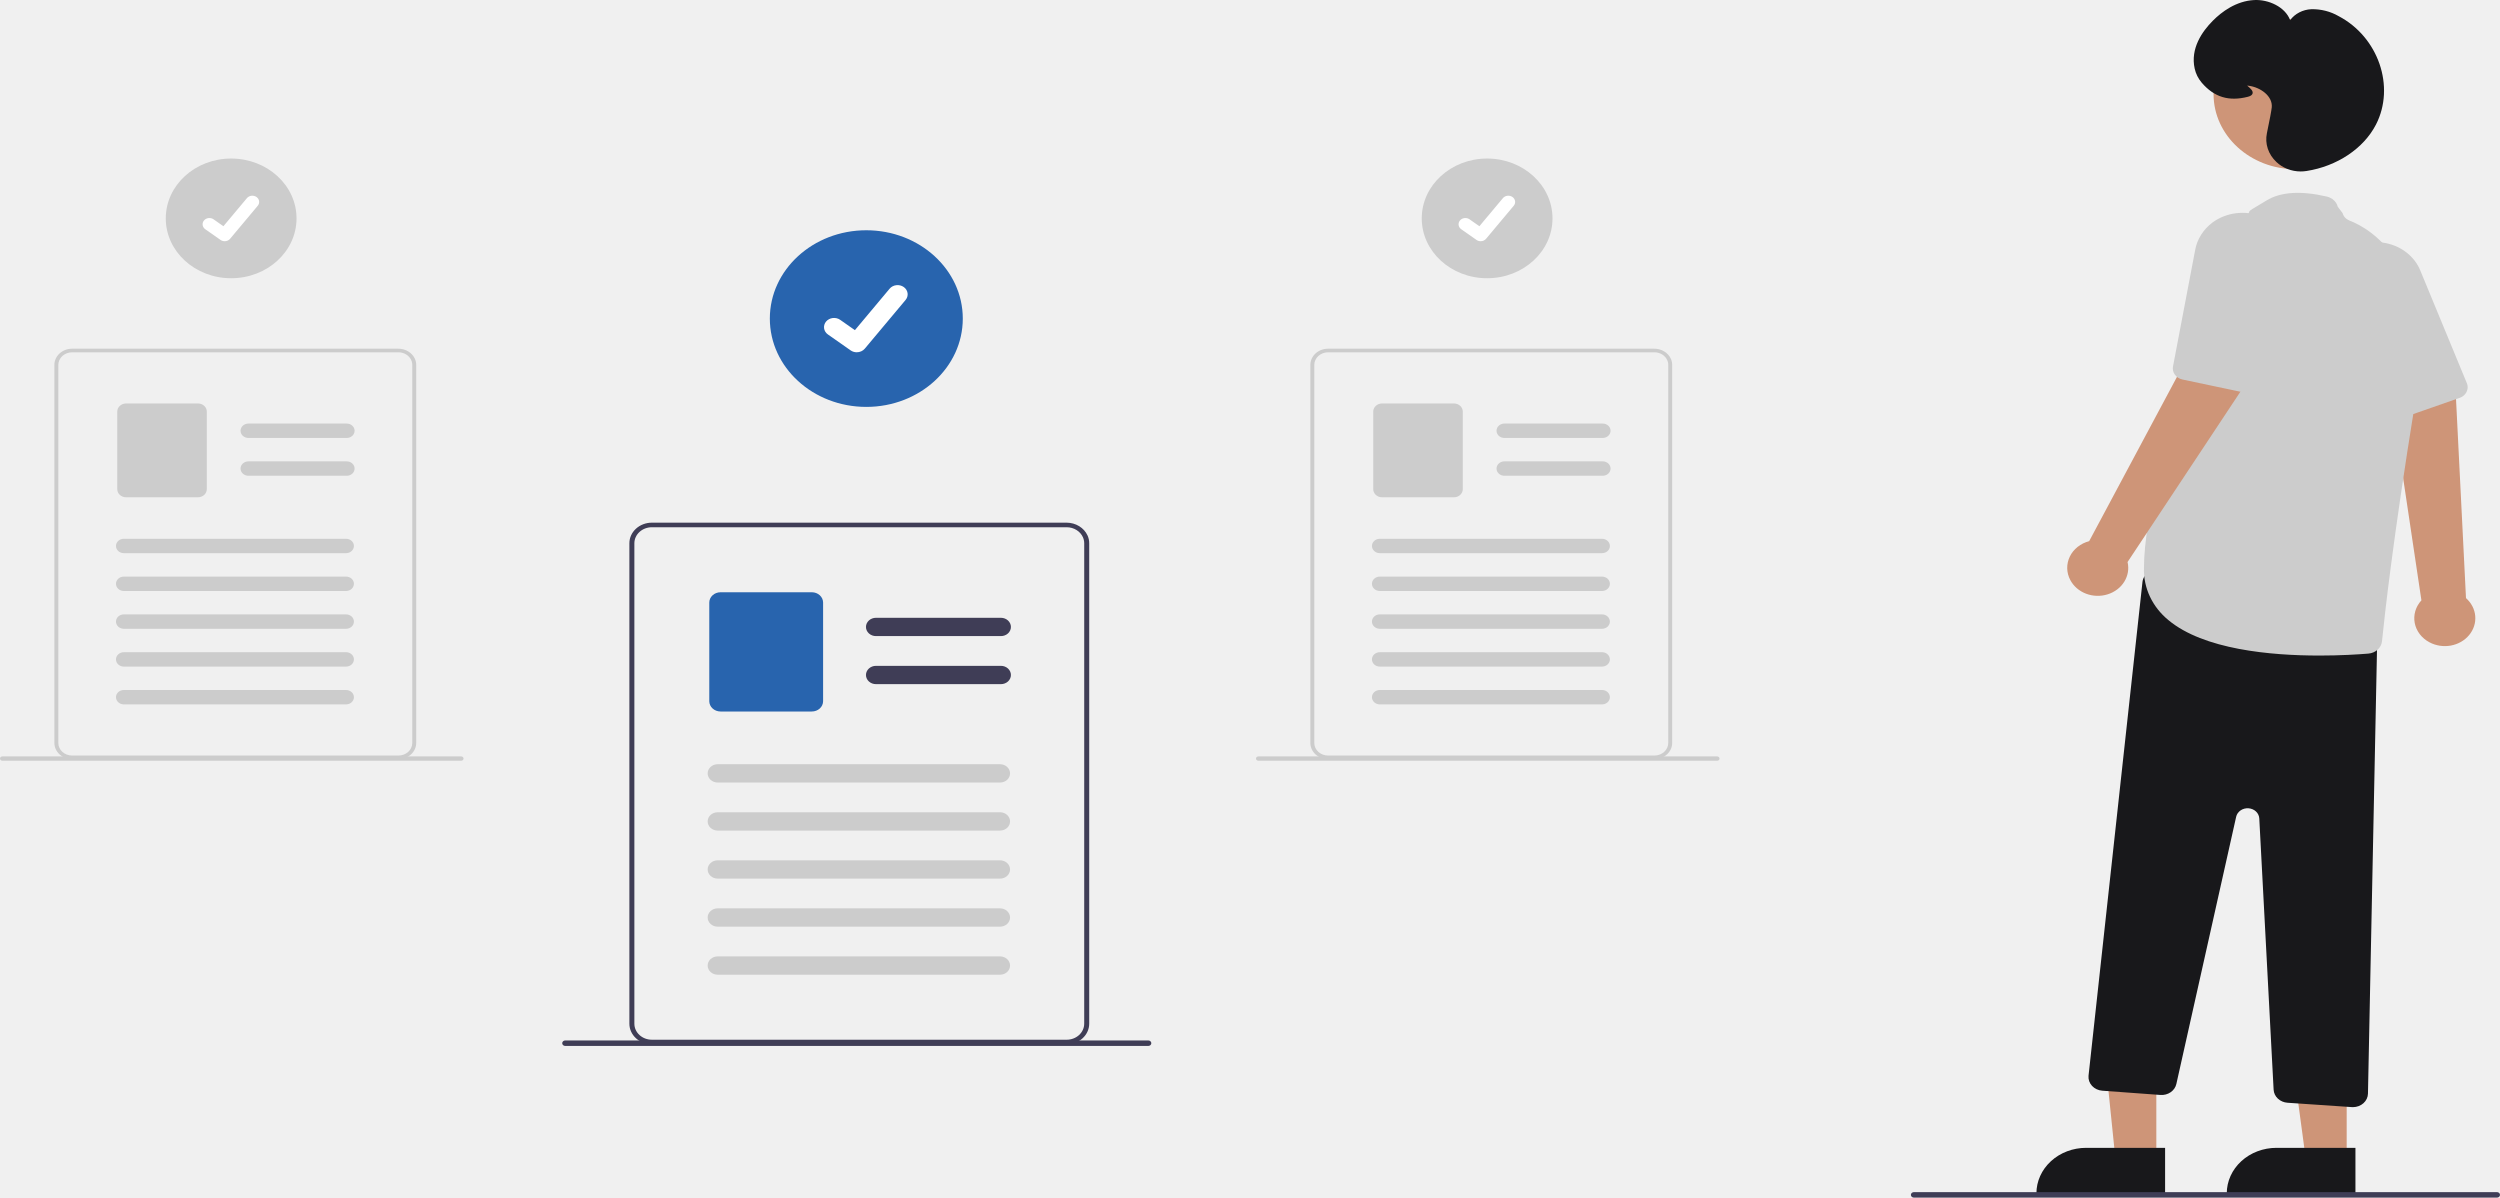
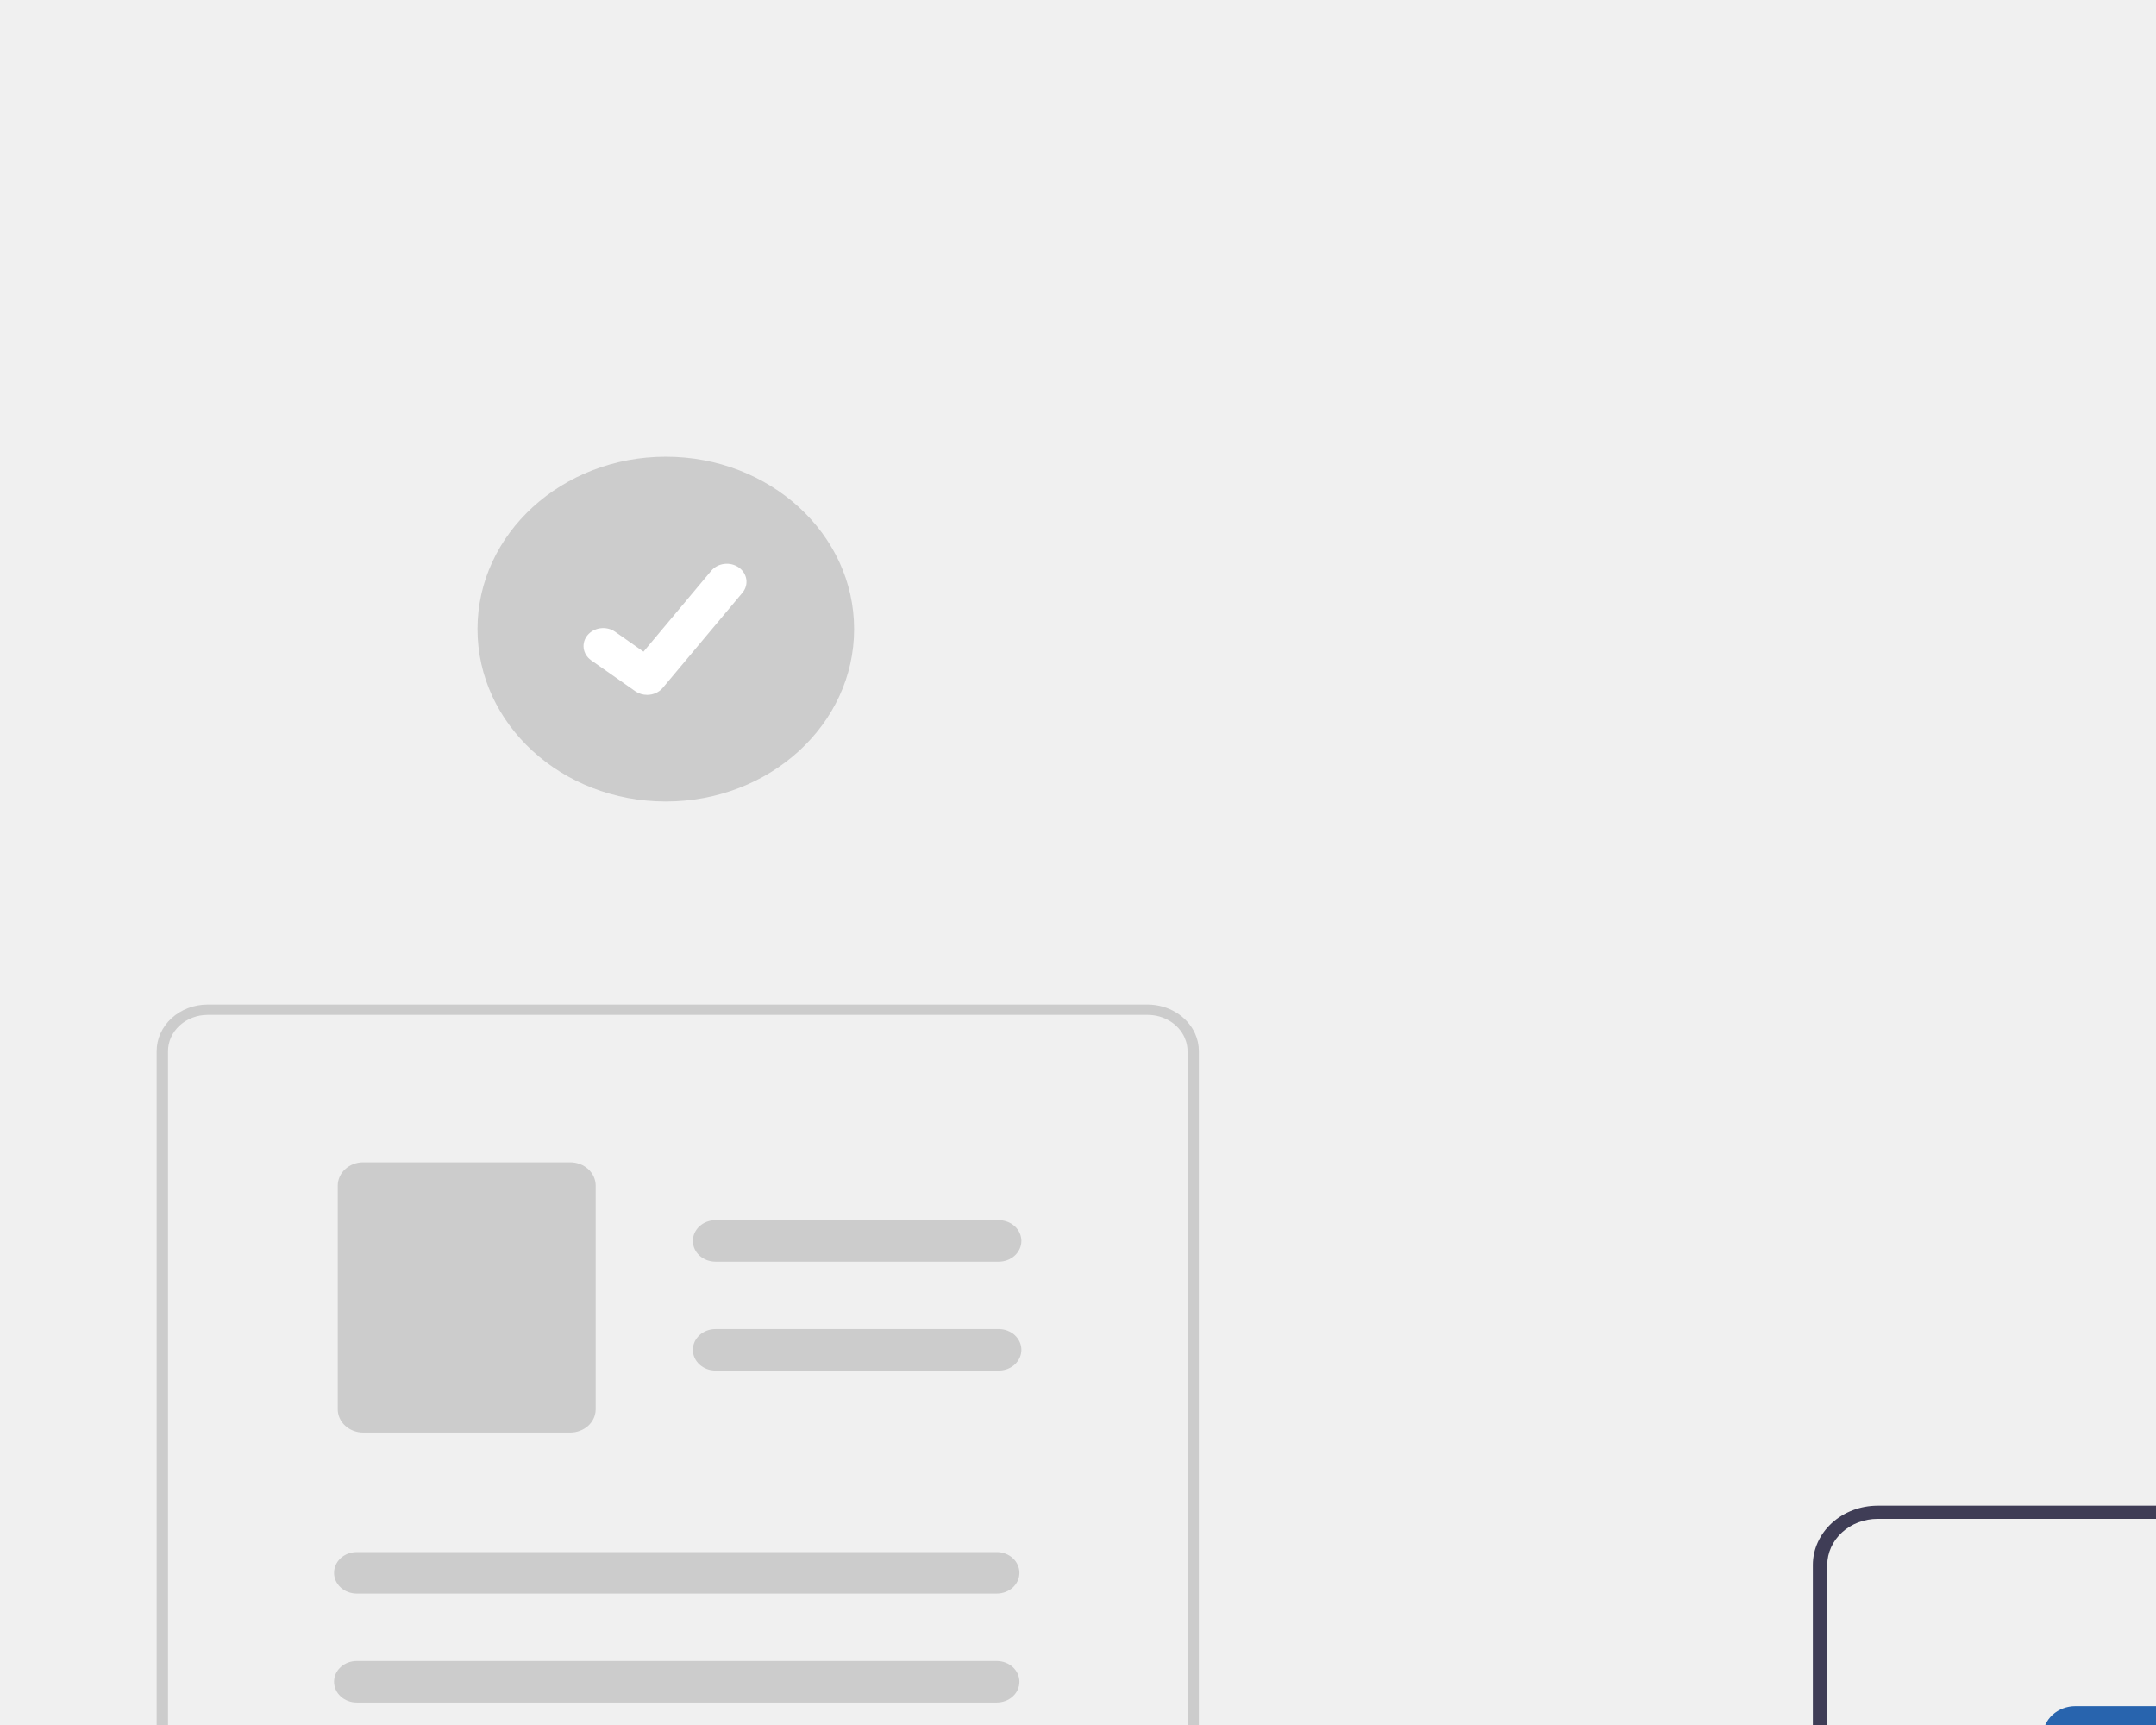
- <svg xmlns="http://www.w3.org/2000/svg" width="835" height="400" viewBox="0 0 835 400" fill="none">
+ <svg xmlns="http://www.w3.org/2000/svg" width="250" height="200" viewBox="0 0 250 200" fill="none">
  <g clip-path="url(#clip0_100_155)">
    <path d="M811.428 214.518C810.147 213.84 809.043 212.913 808.195 211.802C807.347 210.691 806.776 209.424 806.521 208.089C806.266 206.754 806.334 205.385 806.719 204.076C807.105 202.768 807.799 201.553 808.754 200.517L798.196 129.87L820.189 130.858L823.642 199.767C825.437 201.35 826.536 203.481 826.73 205.756C826.924 208.031 826.2 210.292 824.694 212.11C823.188 213.929 821.006 215.178 818.561 215.622C816.116 216.066 813.578 215.673 811.428 214.518Z" fill="#CE9578" />
    <path d="M823.207 131.794C822.756 132.281 822.179 132.654 821.528 132.882L801.764 139.787C800.771 140.134 799.671 140.119 798.69 139.746C797.709 139.373 796.921 138.669 796.489 137.781L778.981 101.761C777.3 98.42 777.014 94.631 778.177 91.11C779.037 88.597 780.621 86.342 782.763 84.584C784.905 82.826 787.525 81.63 790.348 81.121C792.518 80.712 794.76 80.741 796.918 81.206C799.503 81.734 801.903 82.843 803.902 84.434C805.901 86.024 807.434 88.046 808.365 90.316L823.931 127.988C824.192 128.624 824.263 129.312 824.135 129.981C824.008 130.651 823.688 131.277 823.207 131.794Z" fill="#CCCCCC" />
    <path d="M720.215 386.953H706.54L701.58 338.439L720.215 338.668V386.953Z" fill="#CE9578" />
    <path d="M696.773 383.377H723.141V398.578H680.165C680.165 394.547 681.914 390.68 685.029 387.829C688.143 384.978 692.366 383.377 696.77 383.377H696.773Z" fill="#18181B" />
    <path d="M783.792 386.954H770.117L763.612 338.668H783.794L783.792 386.954Z" fill="#CE9578" />
    <path d="M760.35 383.377H786.719V398.578H743.742C743.742 394.547 745.492 390.68 748.606 387.829C751.72 384.978 755.943 383.377 760.347 383.377H760.35Z" fill="#18181B" />
    <path d="M785.512 369.774L764.038 368.318C762.815 368.236 761.668 367.747 760.812 366.944C759.955 366.141 759.449 365.079 759.388 363.958L754.6 273.356C754.554 272.486 754.163 271.662 753.501 271.038C752.839 270.414 751.95 270.032 751.002 269.965C750.055 269.898 749.112 270.149 748.353 270.672C747.593 271.196 747.068 271.955 746.876 272.807L726.9 362.059C726.653 363.157 725.976 364.135 724.997 364.809C724.018 365.482 722.804 365.805 721.583 365.717L702.168 364.295C701.511 364.247 700.871 364.081 700.284 363.806C699.697 363.532 699.175 363.154 698.747 362.695C698.32 362.235 697.996 361.704 697.793 361.13C697.59 360.555 697.512 359.95 697.565 359.349C697.567 359.319 697.57 359.289 697.574 359.259L715.585 194.375C715.655 193.73 715.874 193.107 716.226 192.545C716.578 191.983 717.056 191.496 717.628 191.115C718.201 190.734 718.854 190.469 719.547 190.336C720.239 190.202 720.954 190.205 721.646 190.342L790.137 203.973C791.271 204.201 792.284 204.78 793.004 205.613C793.724 206.447 794.108 207.482 794.09 208.545L790.9 365.278C790.875 366.48 790.337 367.624 789.401 368.467C788.465 369.31 787.206 369.784 785.893 369.787C785.767 369.787 785.64 369.782 785.512 369.774Z" fill="#18181B" />
    <path d="M766.723 56.513C781.853 56.513 794.118 45.285 794.118 31.434C794.118 17.583 781.853 6.354 766.723 6.354C751.593 6.354 739.328 17.583 739.328 31.434C739.328 45.285 751.593 56.513 766.723 56.513Z" fill="#CE9578" />
    <path d="M724.218 207.092C721.584 204.929 719.493 202.27 718.088 199.297C716.684 196.324 716 193.108 716.083 189.87C716.083 153.824 750.165 73.288 751.233 70.78C751.333 70.175 752.231 69.913 756.954 66.995C761.676 64.078 768.482 63.627 777.186 65.662C778.071 65.87 778.877 66.295 779.516 66.893C780.155 67.49 780.603 68.237 780.811 69.051L782.43 71.192C782.571 71.736 782.85 72.241 783.244 72.668C783.638 73.095 784.136 73.431 784.697 73.649C791.717 76.357 814.03 88.841 806.426 135.826C799.364 179.472 796.497 205.135 795.593 214.15C795.487 215.219 794.974 216.22 794.144 216.979C793.314 217.737 792.22 218.205 791.052 218.301C787.61 218.583 781.703 218.958 774.671 218.958C758.356 218.954 735.986 216.942 724.218 207.092Z" fill="#CCCCCC" />
    <path d="M691.482 193.737C690.83 192.52 690.478 191.188 690.45 189.833C690.422 188.478 690.719 187.134 691.32 185.895C691.92 184.657 692.811 183.554 693.927 182.664C695.044 181.775 696.36 181.12 697.783 180.747L732.018 116.698L749.679 128.738L710.604 187.719C711.132 189.949 710.748 192.279 709.524 194.268C708.301 196.256 706.323 197.764 703.965 198.506C701.608 199.248 699.035 199.172 696.735 198.293C694.434 197.414 692.566 195.793 691.484 193.737H691.482Z" fill="#CE9578" />
    <path d="M751.612 131.058C750.942 131.232 750.235 131.248 749.557 131.105L728.941 126.757C727.906 126.539 727.001 125.966 726.414 125.155C725.826 124.345 725.6 123.359 725.782 122.401L733.173 83.561C733.811 79.929 735.88 76.636 738.988 74.305C741.232 72.657 743.92 71.594 746.768 71.226C749.617 70.859 752.521 71.203 755.174 72.22C757.225 72.987 759.069 74.155 760.577 75.641C762.403 77.398 763.721 79.543 764.412 81.884C765.104 84.224 765.147 86.685 764.538 89.045L754.533 128.264C754.363 128.926 754.002 129.534 753.488 130.026C752.975 130.517 752.327 130.873 751.612 131.058Z" fill="#CCCCCC" />
    <path d="M760.309 54.093C758.976 52.848 757.991 51.326 757.44 49.657C756.888 47.988 756.786 46.222 757.142 44.509C758.097 39.937 758.658 36.943 758.765 35.854C759.129 32.13 755.015 29.114 750.946 28.63C750.789 28.611 750.657 28.599 750.547 28.591C750.647 28.682 750.762 28.779 750.86 28.865C751.633 29.53 752.594 30.357 752.366 31.211C752.228 31.725 751.714 32.09 750.797 32.325C744.432 33.955 739.53 32.459 735.37 27.612C734.201 26.234 733.397 24.627 733.022 22.916C731.532 16.223 735.502 10.518 739.096 6.91C742.059 3.936 746.862 0.327 752.92 0.016C757.63 -0.224 763.233 2.257 764.906 6.729C765.696 5.658 766.749 4.769 767.98 4.134C769.211 3.5 770.586 3.136 771.997 3.072C775.213 3.008 778.379 3.814 781.097 5.389C794.381 12.354 800.089 28.948 793.563 41.625C789.458 49.599 780.564 55.535 770.352 57.117C769.713 57.217 769.066 57.267 768.417 57.267C766.901 57.265 765.402 56.983 764.007 56.438C762.613 55.894 761.353 55.097 760.302 54.097L760.309 54.093Z" fill="#18181B" />
    <path d="M363.223 178.822C362.647 177.57 361.682 176.499 360.448 175.744C359.214 174.988 357.766 174.58 356.281 174.57H217.723C215.731 174.571 213.821 175.296 212.413 176.585C211.005 177.875 210.213 179.623 210.212 181.446V341.918C210.213 343.741 211.005 345.489 212.413 346.779C213.821 348.068 215.731 348.793 217.723 348.794H356.286C358.277 348.791 360.186 348.066 361.594 346.777C363.002 345.488 363.795 343.74 363.797 341.918V181.446C363.8 180.546 363.607 179.653 363.228 178.822H363.223ZM362.124 341.918C362.122 343.336 361.506 344.695 360.411 345.698C359.315 346.701 357.83 347.265 356.281 347.267H217.723C216.173 347.266 214.688 346.703 213.592 345.7C212.496 344.697 211.88 343.337 211.88 341.919V181.447C211.882 180.029 212.498 178.67 213.594 177.667C214.689 176.664 216.174 176.1 217.723 176.098H356.286C357.453 176.102 358.592 176.425 359.558 177.024C360.524 177.623 361.273 178.472 361.71 179.463C361.795 179.661 361.868 179.862 361.929 180.067C362.062 180.517 362.129 180.981 362.129 181.447L362.124 341.918Z" fill="#3F3D56" />
    <path d="M334.307 212.457H292.571C291.686 212.457 290.837 212.135 290.21 211.562C289.584 210.989 289.232 210.211 289.232 209.4C289.232 208.59 289.584 207.812 290.21 207.239C290.837 206.666 291.686 206.344 292.571 206.344H334.307C335.193 206.344 336.042 206.666 336.668 207.239C337.294 207.812 337.646 208.59 337.646 209.4C337.646 210.211 337.294 210.989 336.668 211.562C336.042 212.135 335.193 212.457 334.307 212.457Z" fill="#3F3D56" />
    <path d="M334.307 228.504H292.571C291.686 228.504 290.837 228.182 290.21 227.609C289.584 227.036 289.232 226.258 289.232 225.447C289.232 224.637 289.584 223.859 290.21 223.286C290.837 222.713 291.686 222.391 292.571 222.391H334.307C335.193 222.391 336.042 222.713 336.668 223.286C337.294 223.859 337.646 224.637 337.646 225.447C337.646 226.258 337.294 227.036 336.668 227.609C336.042 228.182 335.193 228.504 334.307 228.504Z" fill="#3F3D56" />
    <path d="M271.157 237.641H240.657C239.661 237.64 238.706 237.278 238.002 236.633C237.298 235.988 236.901 235.114 236.9 234.203V201.252C236.901 200.341 237.298 199.466 238.002 198.822C238.706 198.177 239.661 197.814 240.657 197.813H271.157C272.153 197.814 273.108 198.177 273.812 198.822C274.516 199.466 274.913 200.341 274.914 201.252V234.203C274.913 235.114 274.516 235.988 273.812 236.633C273.108 237.278 272.153 237.64 271.157 237.641Z" fill="#2864AE" />
    <path d="M334.018 261.363H239.695C238.81 261.363 237.961 261.041 237.334 260.468C236.708 259.894 236.356 259.117 236.356 258.306C236.356 257.496 236.708 256.718 237.334 256.145C237.961 255.572 238.81 255.25 239.695 255.25H334.018C334.456 255.25 334.891 255.329 335.296 255.482C335.701 255.636 336.069 255.861 336.379 256.145C336.689 256.429 336.935 256.766 337.103 257.137C337.271 257.507 337.357 257.905 337.357 258.306C337.357 258.708 337.271 259.105 337.103 259.476C336.935 259.847 336.689 260.184 336.379 260.468C336.069 260.752 335.701 260.977 335.296 261.13C334.891 261.284 334.456 261.363 334.018 261.363Z" fill="#CCCCCC" />
    <path d="M334.018 277.41H239.695C238.81 277.41 237.961 277.088 237.334 276.515C236.708 275.941 236.356 275.164 236.356 274.353C236.356 273.542 236.708 272.765 237.334 272.192C237.961 271.618 238.81 271.296 239.695 271.296H334.018C334.904 271.296 335.753 271.618 336.379 272.192C337.005 272.765 337.357 273.542 337.357 274.353C337.357 275.164 337.005 275.941 336.379 276.515C335.753 277.088 334.904 277.41 334.018 277.41Z" fill="#CCCCCC" />
    <path d="M334.018 293.457H239.695C238.81 293.457 237.961 293.135 237.334 292.562C236.708 291.989 236.356 291.211 236.356 290.4C236.356 289.59 236.708 288.812 237.334 288.239C237.961 287.666 238.81 287.344 239.695 287.344H334.018C334.904 287.344 335.753 287.666 336.379 288.239C337.005 288.812 337.357 289.59 337.357 290.4C337.357 291.211 337.005 291.989 336.379 292.562C335.753 293.135 334.904 293.457 334.018 293.457Z" fill="#CCCCCC" />
    <path d="M334.018 309.504H239.695C238.81 309.504 237.961 309.182 237.334 308.609C236.708 308.036 236.356 307.258 236.356 306.447C236.356 305.637 236.708 304.859 237.334 304.286C237.961 303.713 238.81 303.391 239.695 303.391H334.018C334.904 303.391 335.753 303.713 336.379 304.286C337.005 304.859 337.357 305.637 337.357 306.447C337.357 307.258 337.005 308.036 336.379 308.609C335.753 309.182 334.904 309.504 334.018 309.504Z" fill="#CCCCCC" />
    <path d="M334.018 325.551H239.695C238.81 325.551 237.961 325.229 237.334 324.656C236.708 324.083 236.356 323.305 236.356 322.495C236.356 321.684 236.708 320.907 237.334 320.333C237.961 319.76 238.81 319.438 239.695 319.438H334.018C334.904 319.438 335.753 319.76 336.379 320.333C337.005 320.907 337.357 321.684 337.357 322.495C337.357 323.305 337.005 324.083 336.379 324.656C335.753 325.229 334.904 325.551 334.018 325.551Z" fill="#CCCCCC" />
    <path d="M639.235 400H834.001C834.266 400 834.52 399.904 834.707 399.732C834.894 399.561 835 399.328 835 399.086C835 398.843 834.894 398.611 834.707 398.439C834.52 398.268 834.266 398.171 834.001 398.171H639.235C638.97 398.171 638.716 398.268 638.529 398.439C638.342 398.611 638.236 398.843 638.236 399.086C638.236 399.328 638.342 399.561 638.529 399.732C638.716 399.904 638.97 400 639.235 400Z" fill="#3F3D56" />
    <path d="M289.348 135.906C307.145 135.906 321.571 122.699 321.571 106.407C321.571 90.115 307.145 76.908 289.348 76.908C271.552 76.908 257.125 90.115 257.125 106.407C257.125 122.699 271.552 135.906 289.348 135.906Z" fill="#2864AE" />
    <path d="M286.155 117.66C285.43 117.661 284.724 117.447 284.144 117.049L284.108 117.024L276.536 111.721C276.184 111.475 275.889 111.168 275.668 110.817C275.446 110.467 275.302 110.08 275.244 109.679C275.186 109.277 275.215 108.869 275.329 108.478C275.443 108.087 275.64 107.72 275.909 107.399C276.178 107.078 276.514 106.808 276.897 106.606C277.28 106.403 277.703 106.272 278.141 106.219C278.58 106.166 279.025 106.193 279.452 106.298C279.88 106.403 280.28 106.584 280.631 106.83L285.536 110.274L297.127 96.43C297.67 95.782 298.471 95.358 299.356 95.251C300.24 95.144 301.135 95.363 301.843 95.86L301.844 95.861L301.772 95.952L301.846 95.861C302.553 96.359 303.016 97.093 303.133 97.902C303.249 98.712 303.01 99.531 302.468 100.179L288.835 116.455C288.519 116.83 288.114 117.134 287.65 117.342C287.185 117.55 286.675 117.658 286.158 117.657L286.155 117.66Z" fill="white" />
    <path d="M77.204 92.931C89.263 92.931 99.04 83.982 99.04 72.942C99.04 61.901 89.263 52.952 77.204 52.952C65.144 52.952 55.368 61.901 55.368 72.942C55.368 83.982 65.144 92.931 77.204 92.931Z" fill="#CCCCCC" />
    <path d="M75.039 80.566C74.548 80.567 74.07 80.421 73.677 80.152L73.653 80.135L68.521 76.538C68.055 76.197 67.753 75.703 67.681 75.16C67.609 74.618 67.771 74.072 68.134 73.638C68.497 73.204 69.031 72.918 69.622 72.841C70.212 72.764 70.812 72.901 71.293 73.225L74.618 75.558L82.472 66.18C82.84 65.741 83.383 65.454 83.983 65.381C84.582 65.309 85.188 65.457 85.668 65.794L85.619 65.855L85.669 65.795C86.148 66.132 86.462 66.63 86.541 67.178C86.62 67.727 86.458 68.282 86.091 68.721L76.852 79.752C76.638 80.006 76.363 80.212 76.049 80.353C75.734 80.495 75.388 80.568 75.038 80.567L75.039 80.566Z" fill="white" />
    <path d="M138.565 119.811C138.112 118.826 137.353 117.984 136.382 117.39C135.411 116.795 134.272 116.474 133.104 116.466H24.074C22.507 116.467 21.004 117.037 19.896 118.051C18.788 119.066 18.165 120.441 18.164 121.876V248.144C18.165 249.578 18.788 250.954 19.896 251.969C21.004 252.983 22.507 253.553 24.074 253.554H133.104C134.671 253.552 136.173 252.981 137.28 251.967C138.388 250.953 139.012 249.578 139.014 248.144V121.876C139.016 121.167 138.864 120.465 138.565 119.811ZM137.701 248.145C137.699 249.259 137.214 250.328 136.353 251.116C135.492 251.905 134.325 252.348 133.107 252.351H24.074C22.855 252.351 21.687 251.908 20.825 251.119C19.964 250.33 19.48 249.26 19.48 248.145V121.876C19.482 120.761 19.967 119.693 20.828 118.904C21.689 118.116 22.856 117.672 24.074 117.67H133.104C134.023 117.673 134.919 117.928 135.68 118.4C136.44 118.872 137.029 119.541 137.372 120.322C137.438 120.477 137.496 120.635 137.544 120.796C137.649 121.15 137.702 121.516 137.702 121.883L137.701 248.145Z" fill="#CCCCCC" />
    <path d="M115.81 146.278H82.969C82.272 146.278 81.604 146.025 81.111 145.574C80.619 145.123 80.342 144.511 80.342 143.873C80.342 143.235 80.619 142.623 81.111 142.172C81.604 141.721 82.272 141.468 82.969 141.468H115.809C116.505 141.468 117.174 141.721 117.666 142.172C118.159 142.623 118.436 143.235 118.436 143.873C118.436 144.511 118.159 145.123 117.666 145.574C117.174 146.025 116.506 146.278 115.81 146.278Z" fill="#CCCCCC" />
    <path d="M115.81 158.905H82.969C82.272 158.905 81.604 158.652 81.111 158.201C80.619 157.75 80.342 157.138 80.342 156.5C80.342 155.862 80.619 155.25 81.111 154.799C81.604 154.348 82.272 154.095 82.969 154.095H115.809C116.505 154.095 117.174 154.348 117.666 154.799C118.159 155.25 118.436 155.862 118.436 156.5C118.436 157.138 118.159 157.75 117.666 158.201C117.174 158.652 116.506 158.905 115.81 158.905Z" fill="#CCCCCC" />
    <path d="M66.118 166.095H42.118C41.335 166.094 40.584 165.809 40.03 165.302C39.475 164.794 39.164 164.107 39.163 163.389V137.462C39.164 136.745 39.475 136.057 40.03 135.55C40.584 135.043 41.335 134.758 42.118 134.757H66.118C66.901 134.758 67.652 135.043 68.206 135.55C68.76 136.058 69.072 136.745 69.073 137.462V163.389C69.072 164.107 68.761 164.794 68.207 165.302C67.653 165.809 66.901 166.094 66.118 166.095Z" fill="#CCCCCC" />
    <path d="M115.58 184.76H41.363C40.666 184.76 39.998 184.507 39.505 184.056C39.012 183.605 38.735 182.993 38.735 182.355C38.735 181.717 39.012 181.105 39.505 180.654C39.998 180.203 40.666 179.95 41.363 179.95H115.58C116.277 179.95 116.946 180.203 117.438 180.654C117.931 181.105 118.208 181.717 118.208 182.355C118.208 182.993 117.931 183.605 117.438 184.056C116.946 184.507 116.277 184.76 115.58 184.76Z" fill="#CCCCCC" />
    <path d="M115.58 197.391H41.363C40.666 197.391 39.998 197.138 39.505 196.687C39.012 196.235 38.735 195.624 38.735 194.986C38.735 194.348 39.012 193.736 39.505 193.285C39.998 192.834 40.666 192.581 41.363 192.581H115.58C116.277 192.581 116.946 192.834 117.438 193.285C117.931 193.736 118.208 194.348 118.208 194.986C118.208 195.624 117.931 196.235 117.438 196.687C116.946 197.138 116.277 197.391 115.58 197.391Z" fill="#CCCCCC" />
    <path d="M115.58 210.014H41.363C40.666 210.014 39.998 209.761 39.505 209.31C39.012 208.859 38.735 208.247 38.735 207.609C38.735 206.971 39.012 206.359 39.505 205.908C39.998 205.457 40.666 205.204 41.363 205.204H115.58C116.277 205.204 116.946 205.457 117.438 205.908C117.931 206.359 118.208 206.971 118.208 207.609C118.208 208.247 117.931 208.859 117.438 209.31C116.946 209.761 116.277 210.014 115.58 210.014Z" fill="#CCCCCC" />
    <path d="M115.58 222.644H41.363C40.666 222.644 39.998 222.391 39.505 221.939C39.012 221.488 38.735 220.877 38.735 220.239C38.735 219.601 39.012 218.989 39.505 218.538C39.998 218.087 40.666 217.833 41.363 217.833H115.58C116.277 217.833 116.946 218.087 117.438 218.538C117.931 218.989 118.208 219.601 118.208 220.239C118.208 220.877 117.931 221.488 117.438 221.939C116.946 222.391 116.277 222.644 115.58 222.644Z" fill="#CCCCCC" />
    <path d="M115.58 235.268H41.363C40.666 235.268 39.998 235.015 39.505 234.564C39.012 234.112 38.735 233.501 38.735 232.863C38.735 232.225 39.012 231.613 39.505 231.162C39.998 230.711 40.666 230.458 41.363 230.458H115.58C116.277 230.458 116.946 230.711 117.438 231.162C117.931 231.613 118.208 232.225 118.208 232.863C118.208 233.501 117.931 234.112 117.438 234.564C116.946 235.015 116.277 235.268 115.58 235.268Z" fill="#CCCCCC" />
    <path d="M0.791 254.082H154.04C154.249 254.082 154.449 254.006 154.596 253.871C154.743 253.736 154.826 253.553 154.826 253.362C154.826 253.171 154.743 252.988 154.596 252.853C154.449 252.718 154.249 252.643 154.04 252.643H0.791C0.687 252.642 0.585 252.66 0.489 252.696C0.394 252.731 0.307 252.784 0.233 252.85C0.16 252.917 0.102 252.996 0.062 253.083C0.022 253.17 0.001 253.264 1.26796e-05 253.358C-0.001 253.453 0.019 253.546 0.058 253.634C0.097 253.721 0.155 253.801 0.227 253.868C0.3 253.935 0.386 253.989 0.481 254.025C0.576 254.062 0.678 254.081 0.782 254.082H0.791Z" fill="#CCCCCC" />
    <path d="M496.699 92.931C508.759 92.931 518.535 83.982 518.535 72.942C518.535 61.901 508.759 52.952 496.699 52.952C484.639 52.952 474.863 61.901 474.863 72.942C474.863 83.982 484.639 92.931 496.699 92.931Z" fill="#CCCCCC" />
    <path d="M494.535 80.566C494.044 80.567 493.566 80.421 493.173 80.152L493.149 80.135L488.017 76.538C487.551 76.197 487.249 75.703 487.177 75.16C487.105 74.618 487.267 74.072 487.63 73.638C487.993 73.204 488.527 72.918 489.118 72.841C489.708 72.764 490.309 72.901 490.79 73.225L494.114 75.558L501.968 66.18C502.336 65.741 502.879 65.454 503.479 65.381C504.078 65.309 504.684 65.457 505.164 65.794L505.115 65.855L505.165 65.795C505.644 66.132 505.958 66.63 506.037 67.178C506.116 67.727 505.954 68.282 505.587 68.721L496.348 79.752C496.134 80.006 495.859 80.212 495.545 80.353C495.23 80.495 494.884 80.568 494.534 80.567L494.535 80.566Z" fill="white" />
    <path d="M558.06 119.811C557.607 118.826 556.848 117.984 555.877 117.39C554.907 116.795 553.767 116.474 552.599 116.466H443.569C442.002 116.467 440.499 117.037 439.391 118.051C438.283 119.066 437.66 120.441 437.659 121.876V248.144C437.66 249.578 438.283 250.954 439.391 251.969C440.499 252.983 442.002 253.553 443.569 253.554H552.599C554.166 253.552 555.668 252.981 556.776 251.967C557.883 250.953 558.507 249.578 558.509 248.144V121.876C558.511 121.167 558.359 120.465 558.06 119.811ZM557.196 248.145C557.194 249.259 556.709 250.328 555.848 251.116C554.987 251.905 553.82 252.348 552.602 252.351H443.569C442.966 252.351 442.368 252.242 441.811 252.03C441.253 251.819 440.747 251.509 440.32 251.119C439.894 250.728 439.555 250.264 439.324 249.754C439.093 249.244 438.975 248.697 438.975 248.145V121.876C438.977 120.761 439.462 119.693 440.323 118.904C441.184 118.116 442.351 117.672 443.569 117.67H552.599C553.518 117.673 554.414 117.928 555.175 118.4C555.935 118.872 556.524 119.541 556.867 120.322C556.934 120.477 556.991 120.635 557.04 120.796C557.144 121.15 557.197 121.516 557.197 121.883L557.196 248.145Z" fill="#CCCCCC" />
    <path d="M535.305 146.278H502.464C501.767 146.278 501.099 146.025 500.606 145.574C500.114 145.123 499.837 144.511 499.837 143.873C499.837 143.235 500.114 142.623 500.606 142.172C501.099 141.721 501.767 141.468 502.464 141.468H535.304C536.001 141.468 536.669 141.721 537.162 142.172C537.654 142.623 537.931 143.235 537.931 143.873C537.931 144.511 537.654 145.123 537.162 145.574C536.669 146.025 536.001 146.278 535.304 146.278H535.305Z" fill="#CCCCCC" />
    <path d="M535.305 158.905H502.464C501.767 158.905 501.099 158.652 500.606 158.201C500.114 157.75 499.837 157.138 499.837 156.5C499.837 155.862 500.114 155.25 500.606 154.799C501.099 154.348 501.767 154.095 502.464 154.095H535.304C536.001 154.095 536.669 154.348 537.162 154.799C537.654 155.25 537.931 155.862 537.931 156.5C537.931 157.138 537.654 157.75 537.162 158.201C536.669 158.652 536.001 158.905 535.304 158.905H535.305Z" fill="#CCCCCC" />
    <path d="M485.614 166.095H461.615C460.831 166.094 460.08 165.809 459.526 165.302C458.972 164.794 458.66 164.107 458.659 163.389V137.462C458.66 136.745 458.972 136.057 459.526 135.55C460.08 135.043 460.831 134.758 461.615 134.757H485.614C486.397 134.758 487.148 135.043 487.702 135.55C488.256 136.058 488.568 136.745 488.569 137.462V163.389C488.568 164.107 488.257 164.794 487.703 165.302C487.149 165.809 486.397 166.094 485.614 166.095Z" fill="#CCCCCC" />
    <path d="M535.076 184.76H460.858C460.161 184.76 459.493 184.507 459 184.056C458.507 183.605 458.23 182.993 458.23 182.355C458.23 181.717 458.507 181.105 459 180.654C459.493 180.203 460.161 179.95 460.858 179.95H535.076C535.772 179.95 536.441 180.203 536.933 180.654C537.426 181.105 537.703 181.717 537.703 182.355C537.703 182.993 537.426 183.605 536.933 184.056C536.441 184.507 535.772 184.76 535.076 184.76Z" fill="#CCCCCC" />
    <path d="M535.076 197.391H460.858C460.161 197.391 459.493 197.138 459 196.687C458.507 196.235 458.23 195.624 458.23 194.986C458.23 194.348 458.507 193.736 459 193.285C459.493 192.834 460.161 192.581 460.858 192.581H535.076C535.772 192.581 536.441 192.834 536.933 193.285C537.426 193.736 537.703 194.348 537.703 194.986C537.703 195.624 537.426 196.235 536.933 196.687C536.441 197.138 535.772 197.391 535.076 197.391Z" fill="#CCCCCC" />
    <path d="M535.076 210.014H460.858C460.161 210.014 459.493 209.761 459 209.31C458.507 208.859 458.23 208.247 458.23 207.609C458.23 206.971 458.507 206.359 459 205.908C459.493 205.457 460.161 205.204 460.858 205.204H535.076C535.772 205.204 536.441 205.457 536.933 205.908C537.426 206.359 537.703 206.971 537.703 207.609C537.703 208.247 537.426 208.859 536.933 209.31C536.441 209.761 535.772 210.014 535.076 210.014Z" fill="#CCCCCC" />
    <path d="M535.076 222.644H460.858C460.161 222.644 459.493 222.391 459 221.939C458.507 221.488 458.23 220.877 458.23 220.239C458.23 219.601 458.507 218.989 459 218.538C459.493 218.087 460.161 217.833 460.858 217.833H535.076C535.772 217.833 536.441 218.087 536.933 218.538C537.426 218.989 537.703 219.601 537.703 220.239C537.703 220.877 537.426 221.488 536.933 221.939C536.441 222.391 535.772 222.644 535.076 222.644Z" fill="#CCCCCC" />
    <path d="M535.076 235.268H460.858C460.161 235.268 459.493 235.015 459 234.564C458.507 234.112 458.23 233.501 458.23 232.863C458.23 232.225 458.507 231.613 459 231.162C459.493 230.711 460.161 230.458 460.858 230.458H535.076C535.772 230.458 536.441 230.711 536.933 231.162C537.426 231.613 537.703 232.225 537.703 232.863C537.703 233.501 537.426 234.112 536.933 234.564C536.441 235.015 535.772 235.268 535.076 235.268Z" fill="#CCCCCC" />
    <path d="M420.286 254.082H573.535C573.744 254.082 573.944 254.006 574.091 253.871C574.239 253.736 574.321 253.553 574.321 253.362C574.321 253.171 574.239 252.988 574.091 252.853C573.944 252.718 573.744 252.643 573.535 252.643H420.286C420.182 252.642 420.08 252.66 419.984 252.696C419.889 252.731 419.802 252.784 419.728 252.85C419.655 252.917 419.597 252.996 419.557 253.083C419.517 253.17 419.496 253.264 419.495 253.358C419.495 253.453 419.514 253.546 419.553 253.634C419.592 253.721 419.65 253.801 419.722 253.868C419.795 253.935 419.881 253.989 419.976 254.025C420.071 254.062 420.173 254.081 420.277 254.082H420.286Z" fill="#CCCCCC" />
    <path d="M188.777 349.342H383.543C383.808 349.342 384.062 349.246 384.249 349.074C384.436 348.903 384.542 348.67 384.542 348.428C384.542 348.185 384.436 347.952 384.249 347.781C384.062 347.609 383.808 347.513 383.543 347.513H188.777C188.512 347.513 188.258 347.609 188.071 347.781C187.884 347.952 187.778 348.185 187.778 348.428C187.778 348.67 187.884 348.903 188.071 349.074C188.258 349.246 188.512 349.342 188.777 349.342Z" fill="#3F3D56" />
  </g>
  <defs>
    <clipPath id="clip0_100_155">
      <rect width="835" height="400" fill="white" />
    </clipPath>
  </defs>
</svg>
